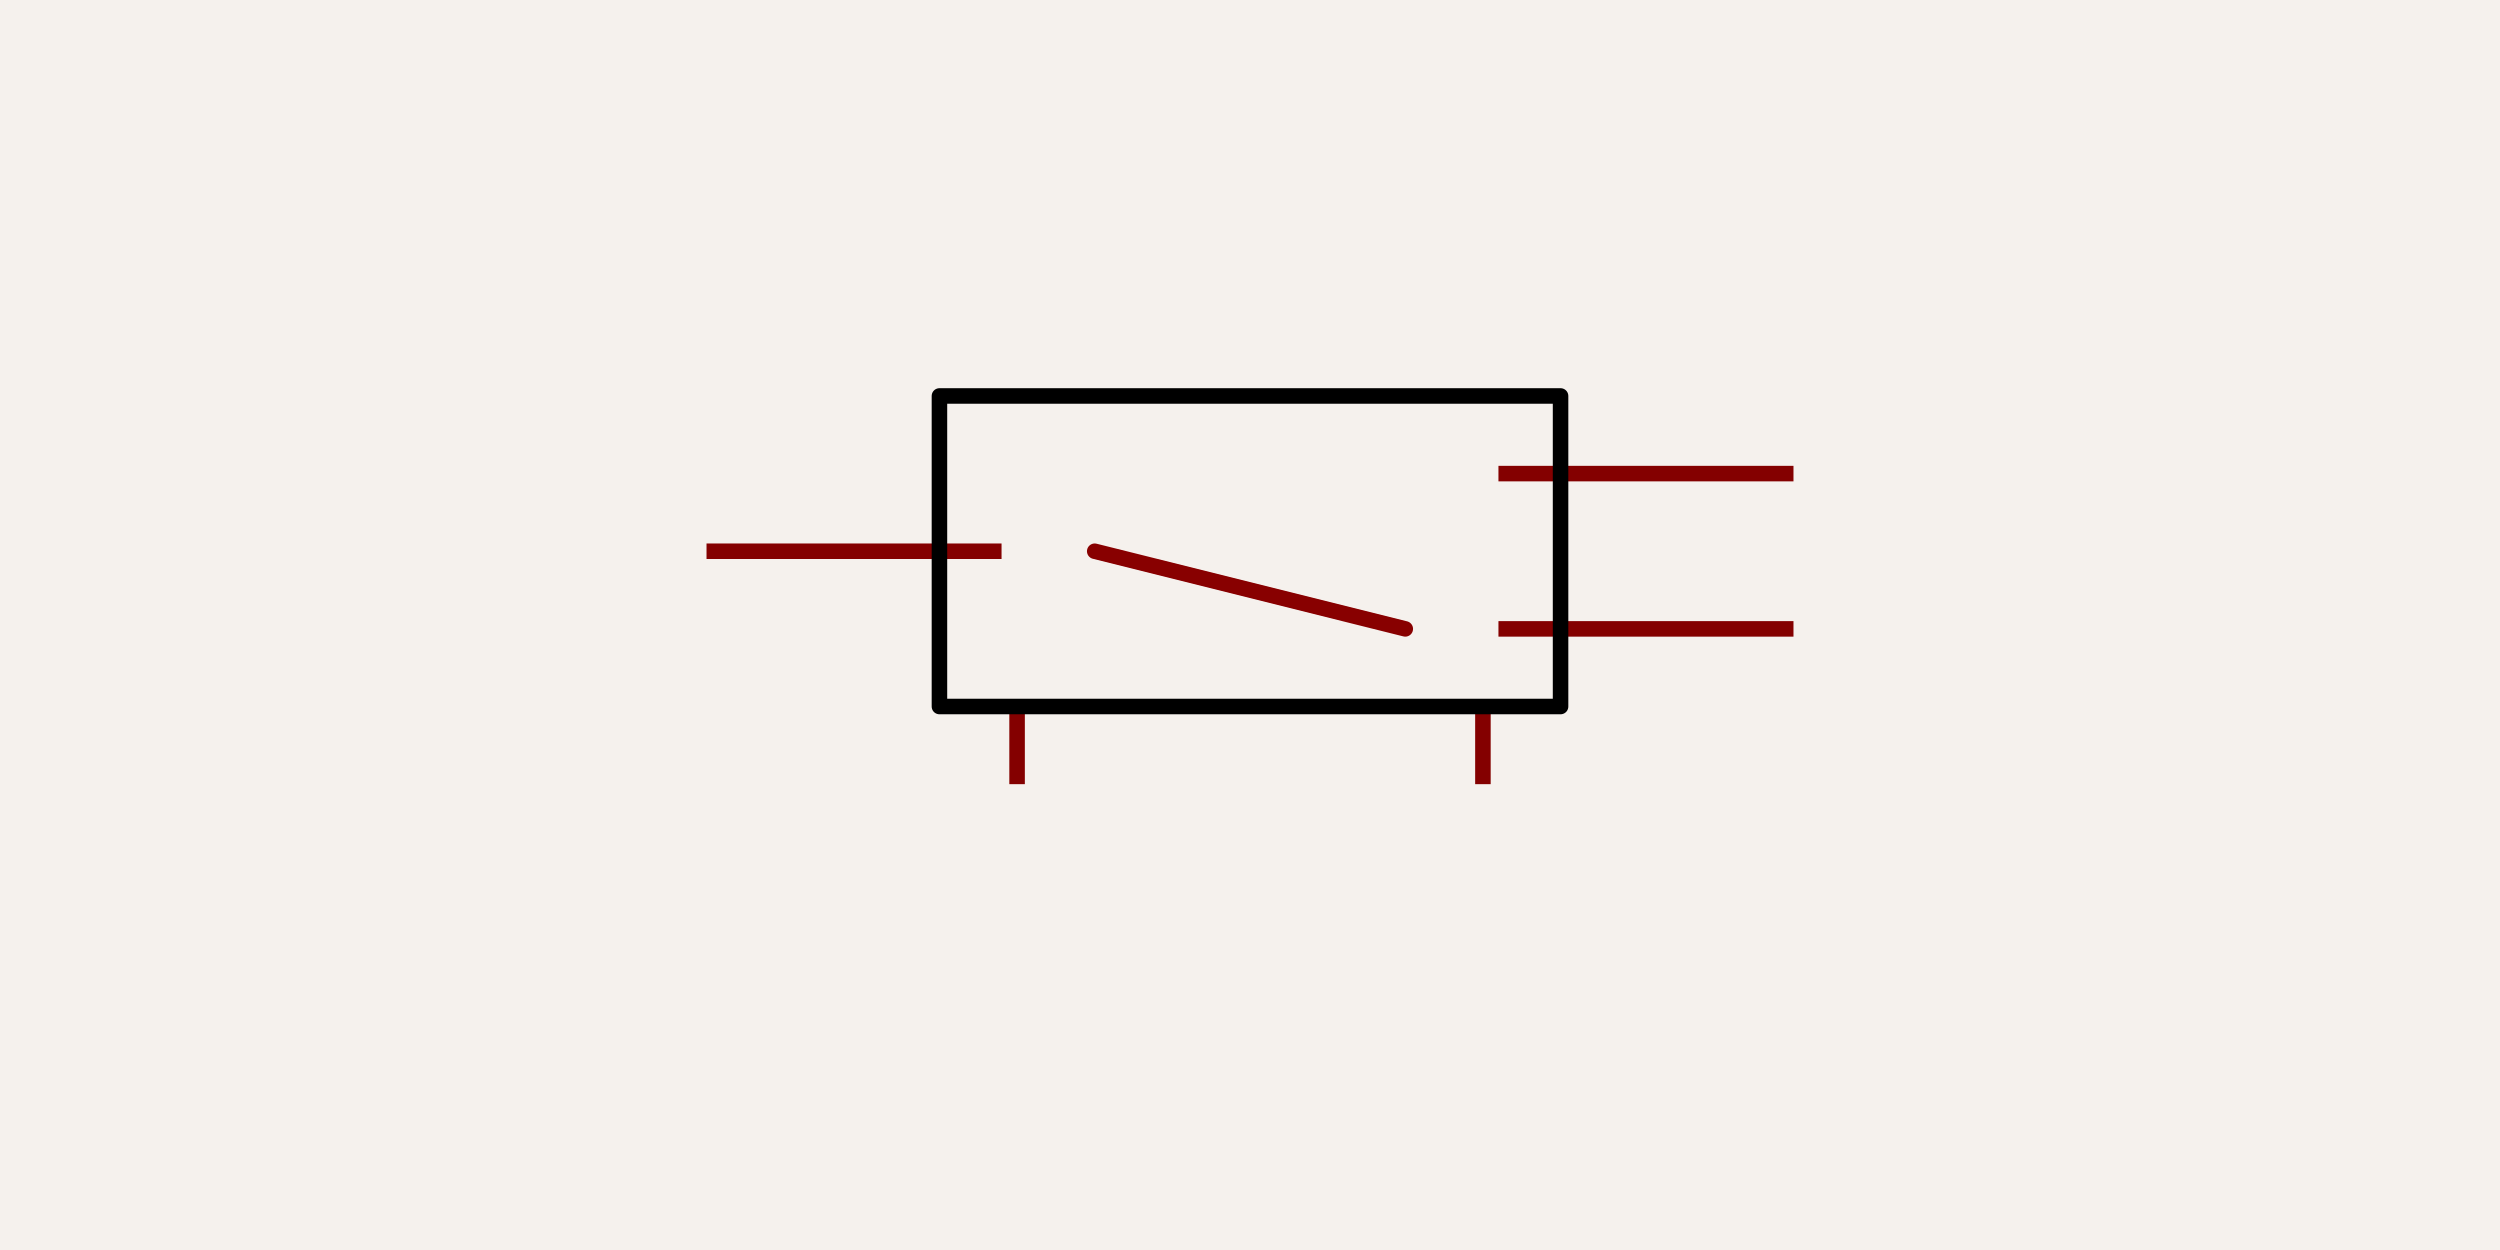
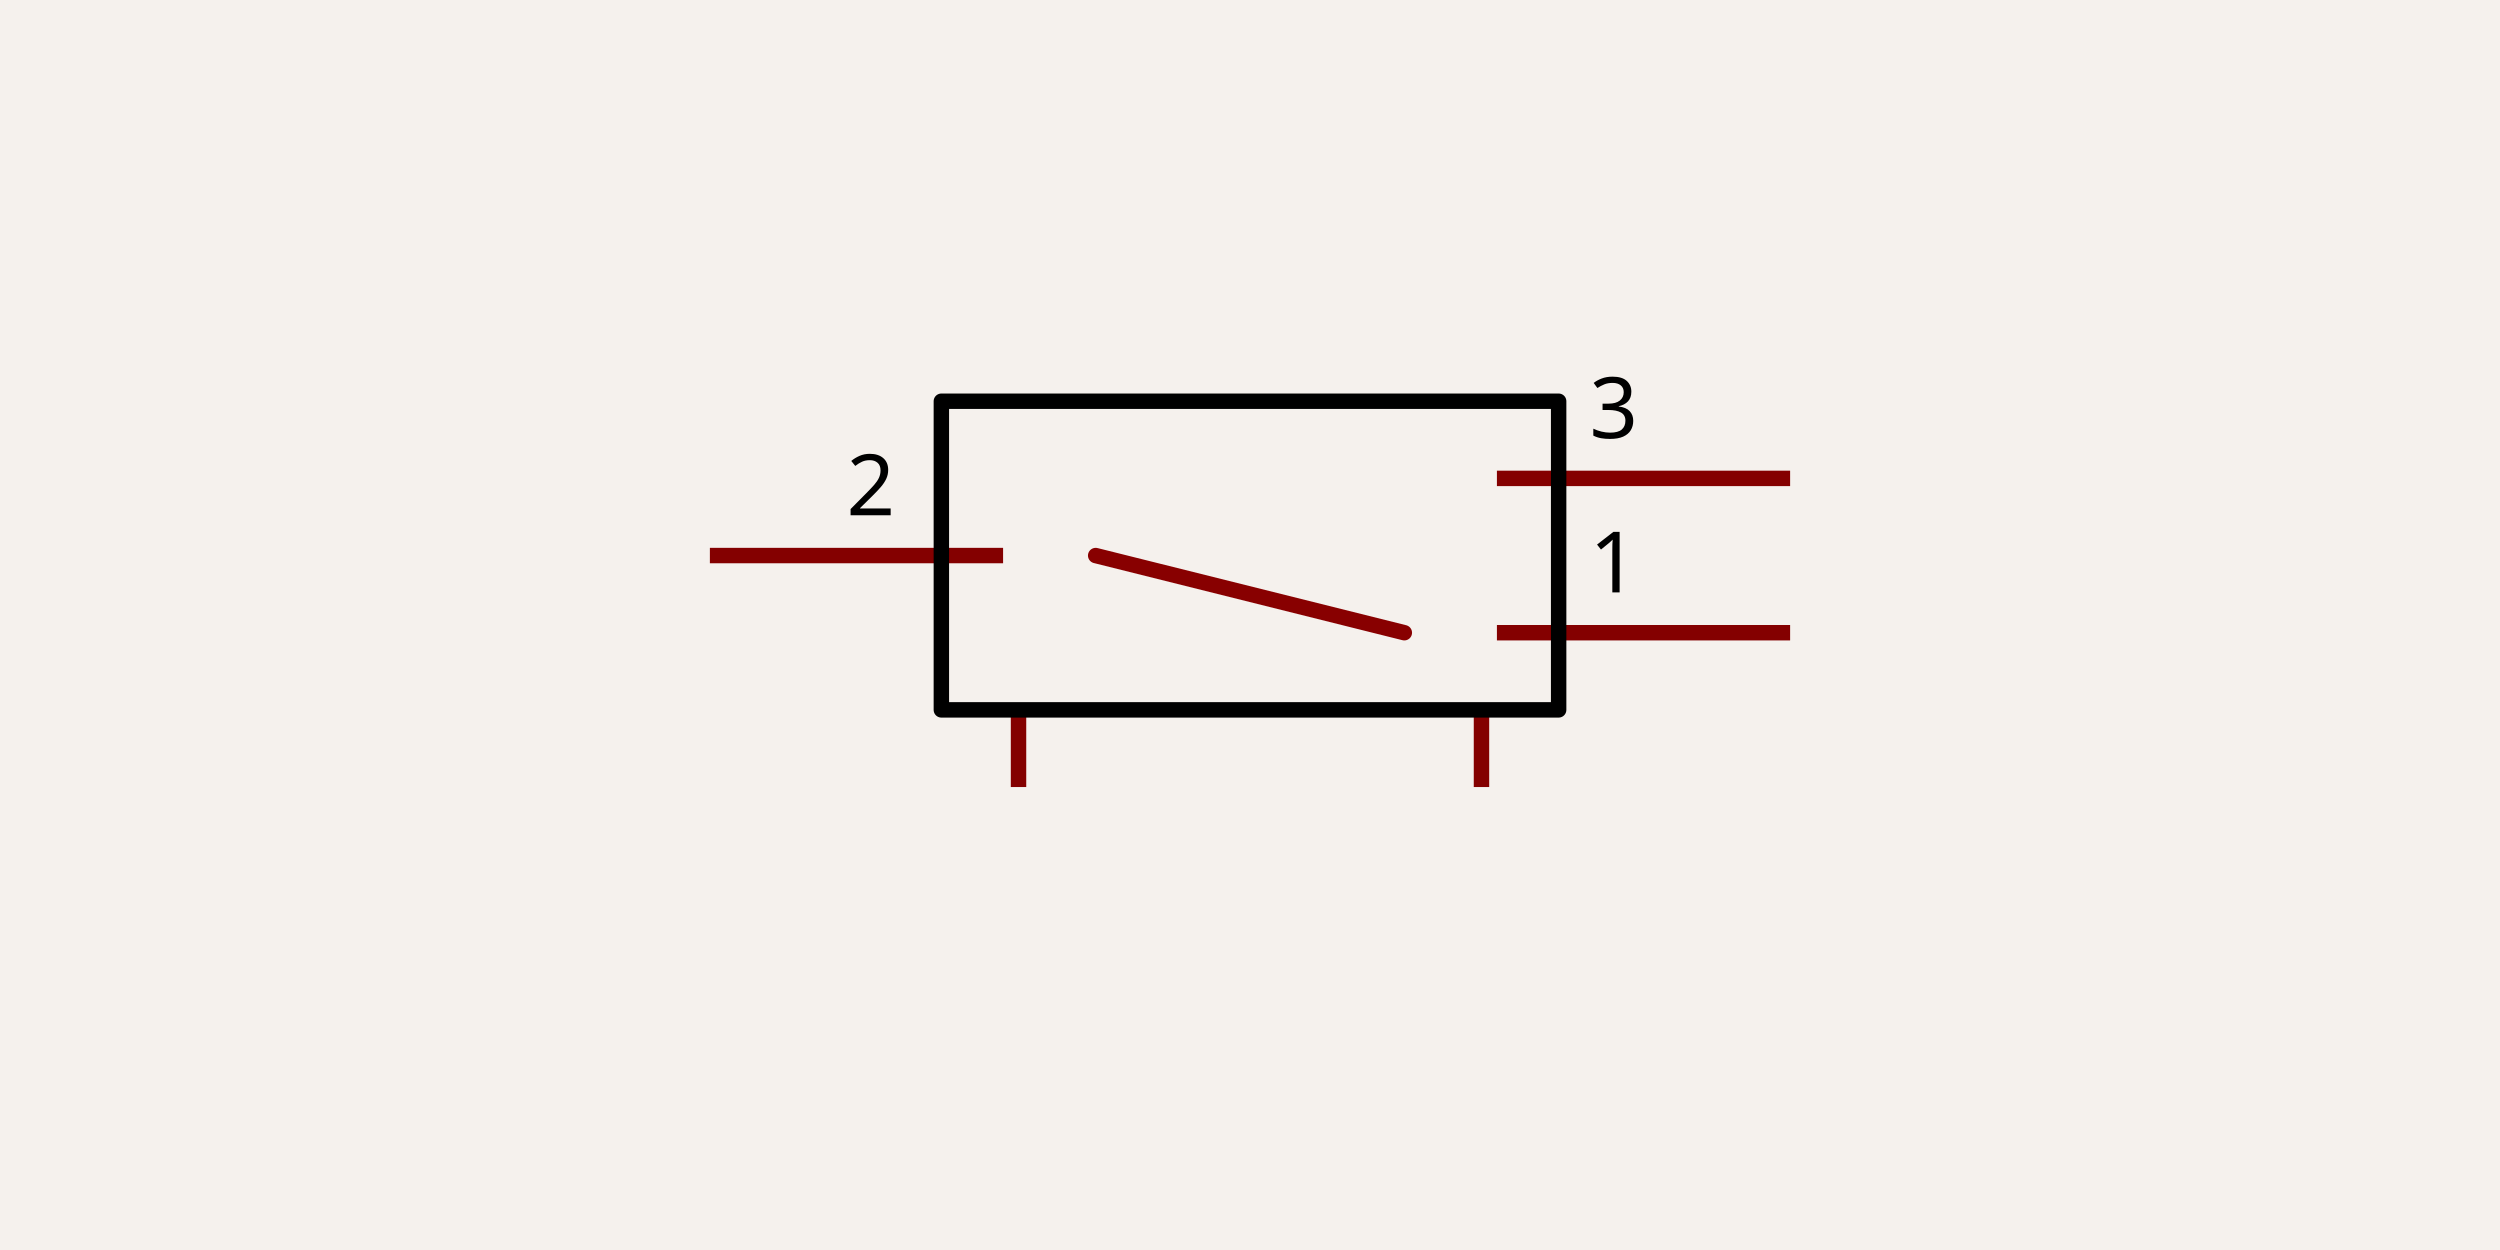
- <svg xmlns="http://www.w3.org/2000/svg" class="tscircuit-schematic" width="1200" height="600" style="background-color: rgb(245, 241, 237)" data-real-to-screen-transform="matrix(372.6708074534,0,0,-372.6708074534,600,264.5962732919)" data-software-used-string="@tscircuit/core@0.0.1766">
+ <svg xmlns="http://www.w3.org/2000/svg" class="tscircuit-schematic" width="1200" height="600" style="background-color: rgb(245, 241, 237)" data-real-to-screen-transform="matrix(370.3703703704,0,0,-370.3703703704,600,266.6666666667)" data-software-used-string="@tscircuit/core@0.0.1766">
  <style>
              .boundary { fill: rgb(245, 241, 237); }
              .schematic-boundary { fill: none; stroke: #fff; }
              .component { fill: none; stroke: rgb(132, 0, 0); }
              .chip { fill: rgb(255, 255, 194); stroke: rgb(132, 0, 0); }
              .component-pin { fill: none; stroke: rgb(132, 0, 0); }
              .text { font-family: sans-serif; fill: rgb(0, 150, 0); }
              .pin-number { fill: rgb(169, 0, 0); }
              .port-label { fill: rgb(0, 100, 100); }
              .component-name { fill: rgb(0, 100, 100); }

            </style>
  <rect class="boundary" x="0" y="0" width="1200" height="600" />
  <g class="sch-component" data-circuit-json-type="schematic_component" data-schematic-component-id="schematic_component_0">
-     <line class="sch-line" x1="339.13" y1="264.596" x2="480.745" y2="264.596" stroke="rgba(132, 0, 0)" stroke-width="7.453" data-schematic-line-id="schematic_line_0" data-schematic-component-id="schematic_component_0" />
-     <line class="sch-line" x1="860.87" y1="301.863" x2="719.255" y2="301.863" stroke="rgba(132, 0, 0)" stroke-width="7.453" data-schematic-line-id="schematic_line_1" data-schematic-component-id="schematic_component_0" />
-     <line class="sch-line" x1="860.87" y1="227.329" x2="719.255" y2="227.329" stroke="rgba(132, 0, 0)" stroke-width="7.453" data-schematic-line-id="schematic_line_2" data-schematic-component-id="schematic_component_0" />
-     <line class="sch-line" x1="711.801" y1="376.398" x2="711.801" y2="339.13" stroke="rgba(132, 0, 0)" stroke-width="7.453" data-schematic-line-id="schematic_line_3" data-schematic-component-id="schematic_component_0" />
-     <line class="sch-line" x1="488.199" y1="376.398" x2="488.199" y2="339.13" stroke="rgba(132, 0, 0)" stroke-width="7.453" data-schematic-line-id="schematic_line_4" data-schematic-component-id="schematic_component_0" />
-     <path class="sch-path" d="M 525.466 264.596 L 674.534 301.863" stroke="#880000" stroke-width="7.453" fill="none" stroke-linecap="round" stroke-linejoin="round" data-schematic-component-id="schematic_component_0" />
-     <path class="sch-path" d="M 450.932 264.596 L 450.932 190.062 L 749.068 190.062 L 749.068 339.13 L 450.932 339.13 L 450.932 264.596" stroke="#000000" stroke-width="7.453" fill="none" stroke-linecap="round" stroke-linejoin="round" data-schematic-component-id="schematic_component_0" />
+     <line class="sch-line" x1="340.741" y1="266.667" x2="481.481" y2="266.667" stroke="rgba(132, 0, 0)" stroke-width="7.407" data-schematic-line-id="schematic_line_0" data-schematic-component-id="schematic_component_0" />
+     <line class="sch-line" x1="859.259" y1="303.704" x2="718.519" y2="303.704" stroke="rgba(132, 0, 0)" stroke-width="7.407" data-schematic-line-id="schematic_line_1" data-schematic-component-id="schematic_component_0" />
+     <line class="sch-line" x1="859.259" y1="229.63" x2="718.519" y2="229.63" stroke="rgba(132, 0, 0)" stroke-width="7.407" data-schematic-line-id="schematic_line_2" data-schematic-component-id="schematic_component_0" />
+     <line class="sch-line" x1="711.111" y1="377.778" x2="711.111" y2="340.741" stroke="rgba(132, 0, 0)" stroke-width="7.407" data-schematic-line-id="schematic_line_3" data-schematic-component-id="schematic_component_0" />
+     <line class="sch-line" x1="488.889" y1="377.778" x2="488.889" y2="340.741" stroke="rgba(132, 0, 0)" stroke-width="7.407" data-schematic-line-id="schematic_line_4" data-schematic-component-id="schematic_component_0" />
+     <path class="sch-path" d="M 525.926 266.667 L 674.074 303.704" stroke="#880000" stroke-width="7.407" fill="none" stroke-linecap="round" stroke-linejoin="round" data-schematic-component-id="schematic_component_0" />
+     <path class="sch-path" d="M 451.852 266.667 L 451.852 192.593 L 748.148 192.593 L 748.148 340.741 L 451.852 340.741 L 451.852 266.667" stroke="#000000" stroke-width="7.407" fill="none" stroke-linecap="round" stroke-linejoin="round" data-schematic-component-id="schematic_component_0" />
  </g>
  <g class="schematic-port-hover sch-port-hover" data-schematic-port-id="source_port_0">
-     <circle cx="339.13" cy="264.596" r="14.907" fill="red" opacity="0" />
+     <circle cx="340.741" cy="266.667" r="14.815" fill="red" opacity="0" />
  </g>
  <g class="schematic-port-hover sch-port-hover" data-schematic-port-id="source_port_1">
-     <circle cx="860.87" cy="301.863" r="14.907" fill="red" opacity="0" />
+     <circle cx="859.259" cy="303.704" r="14.815" fill="red" opacity="0" />
  </g>
  <g class="schematic-port-hover sch-port-hover" data-schematic-port-id="source_port_2">
-     <circle cx="860.87" cy="227.329" r="14.907" fill="red" opacity="0" />
+     <circle cx="859.259" cy="229.63" r="14.815" fill="red" opacity="0" />
  </g>
  <g class="schematic-port-hover sch-port-hover" data-schematic-port-id="source_port_3">
-     <circle cx="711.801" cy="376.398" r="14.907" fill="red" opacity="0" />
+     <circle cx="711.111" cy="377.778" r="14.815" fill="red" opacity="0" />
  </g>
  <g class="schematic-port-hover sch-port-hover" data-schematic-port-id="source_port_4">
-     <circle cx="488.199" cy="376.398" r="14.907" fill="red" opacity="0" />
+     <circle cx="488.889" cy="377.778" r="14.815" fill="red" opacity="0" />
  </g>
+   <text class="sch-text" x="429.63" y="259.259" fill="#000000" text-anchor="end" dominant-baseline="ideographic" font-family="sans-serif" font-size="40.741px" transform="rotate(0, 429.6296, 259.2593)">2</text>
+   <text class="sch-text" x="762.963" y="296.296" fill="#000000" text-anchor="start" dominant-baseline="ideographic" font-family="sans-serif" font-size="40.741px" transform="rotate(0, 762.963, 296.2963)">1</text>
+   <text class="sch-text" x="762.963" y="222.222" fill="#000000" text-anchor="start" dominant-baseline="ideographic" font-family="sans-serif" font-size="40.741px" transform="rotate(0, 762.963, 222.2222)">3</text>
</svg>
